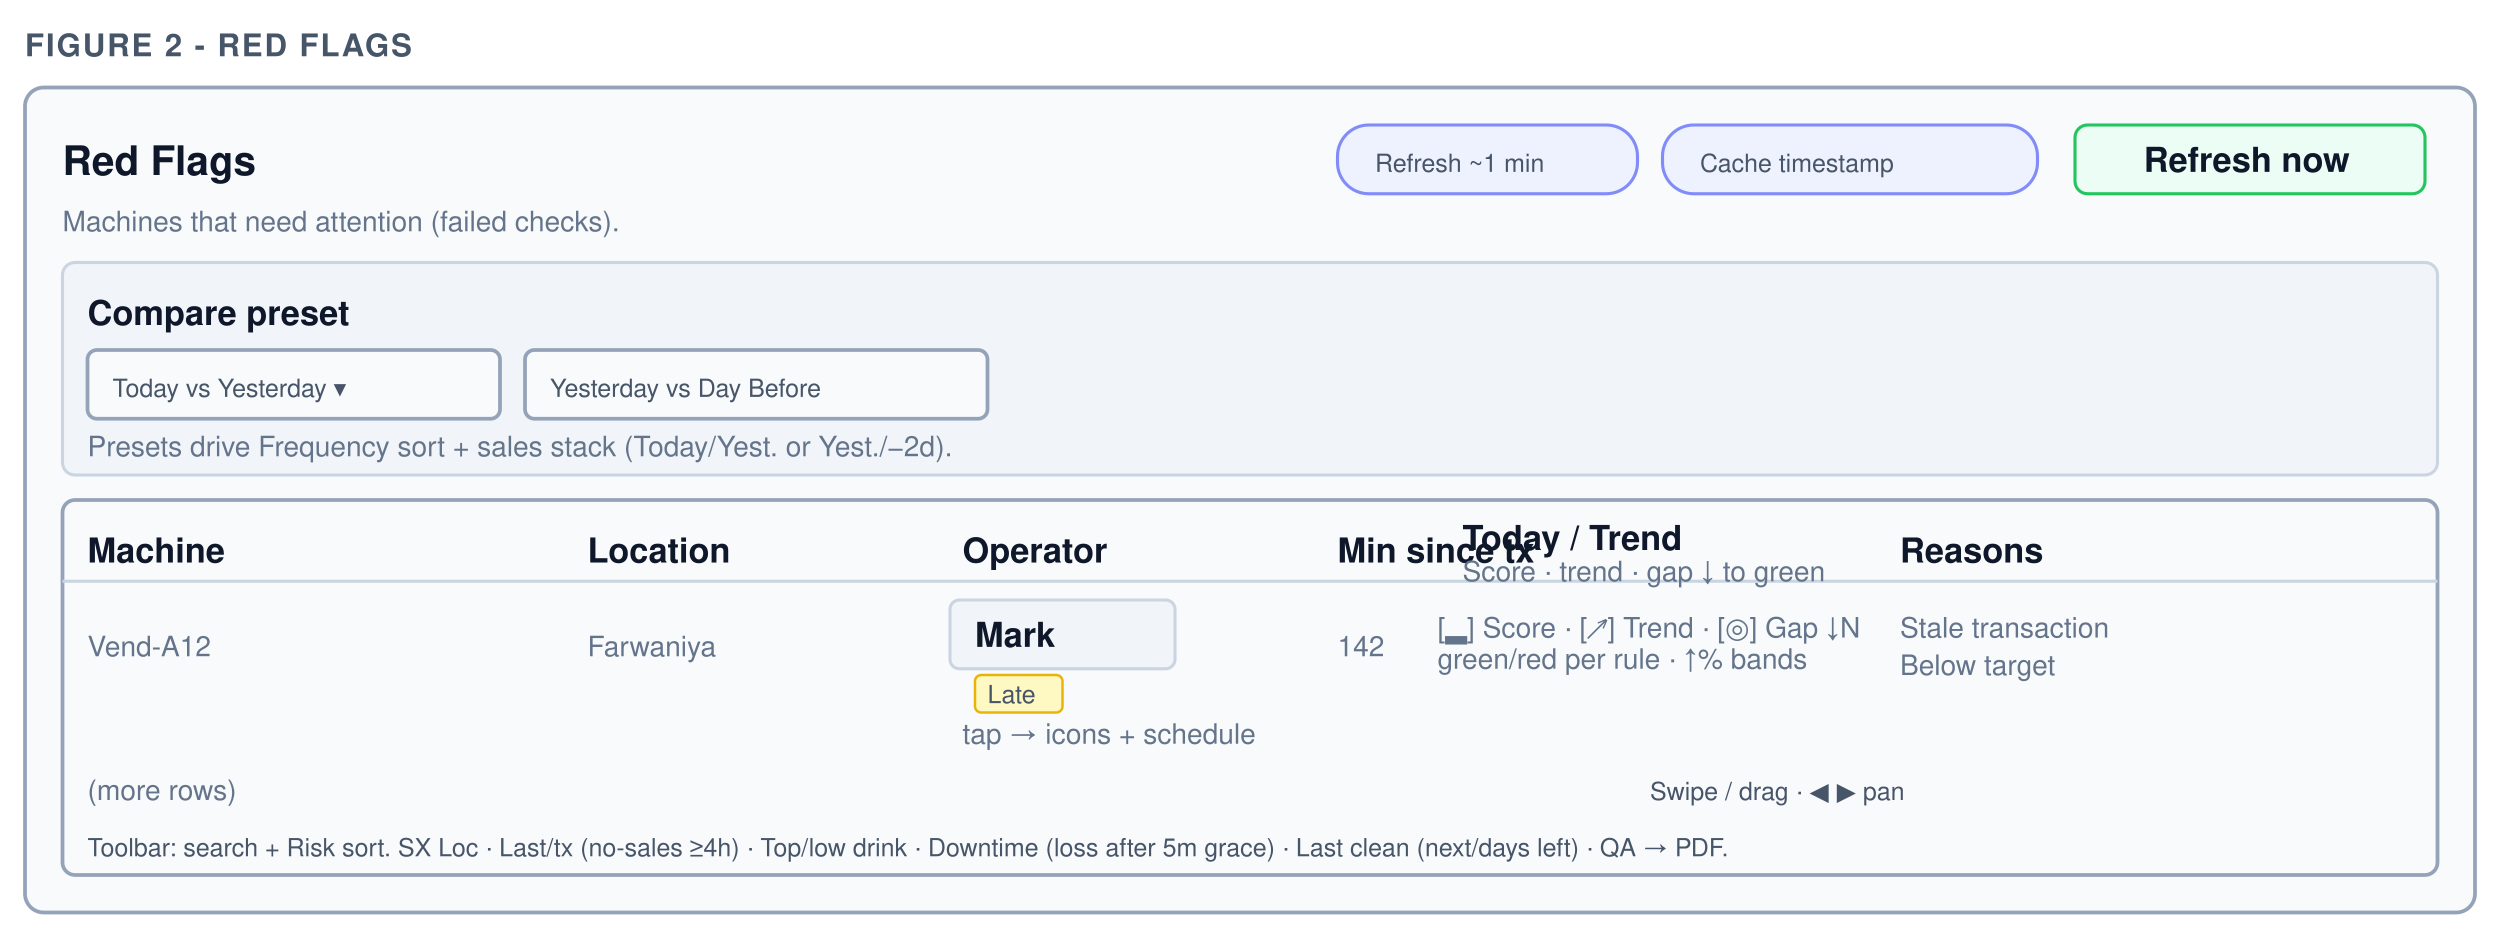
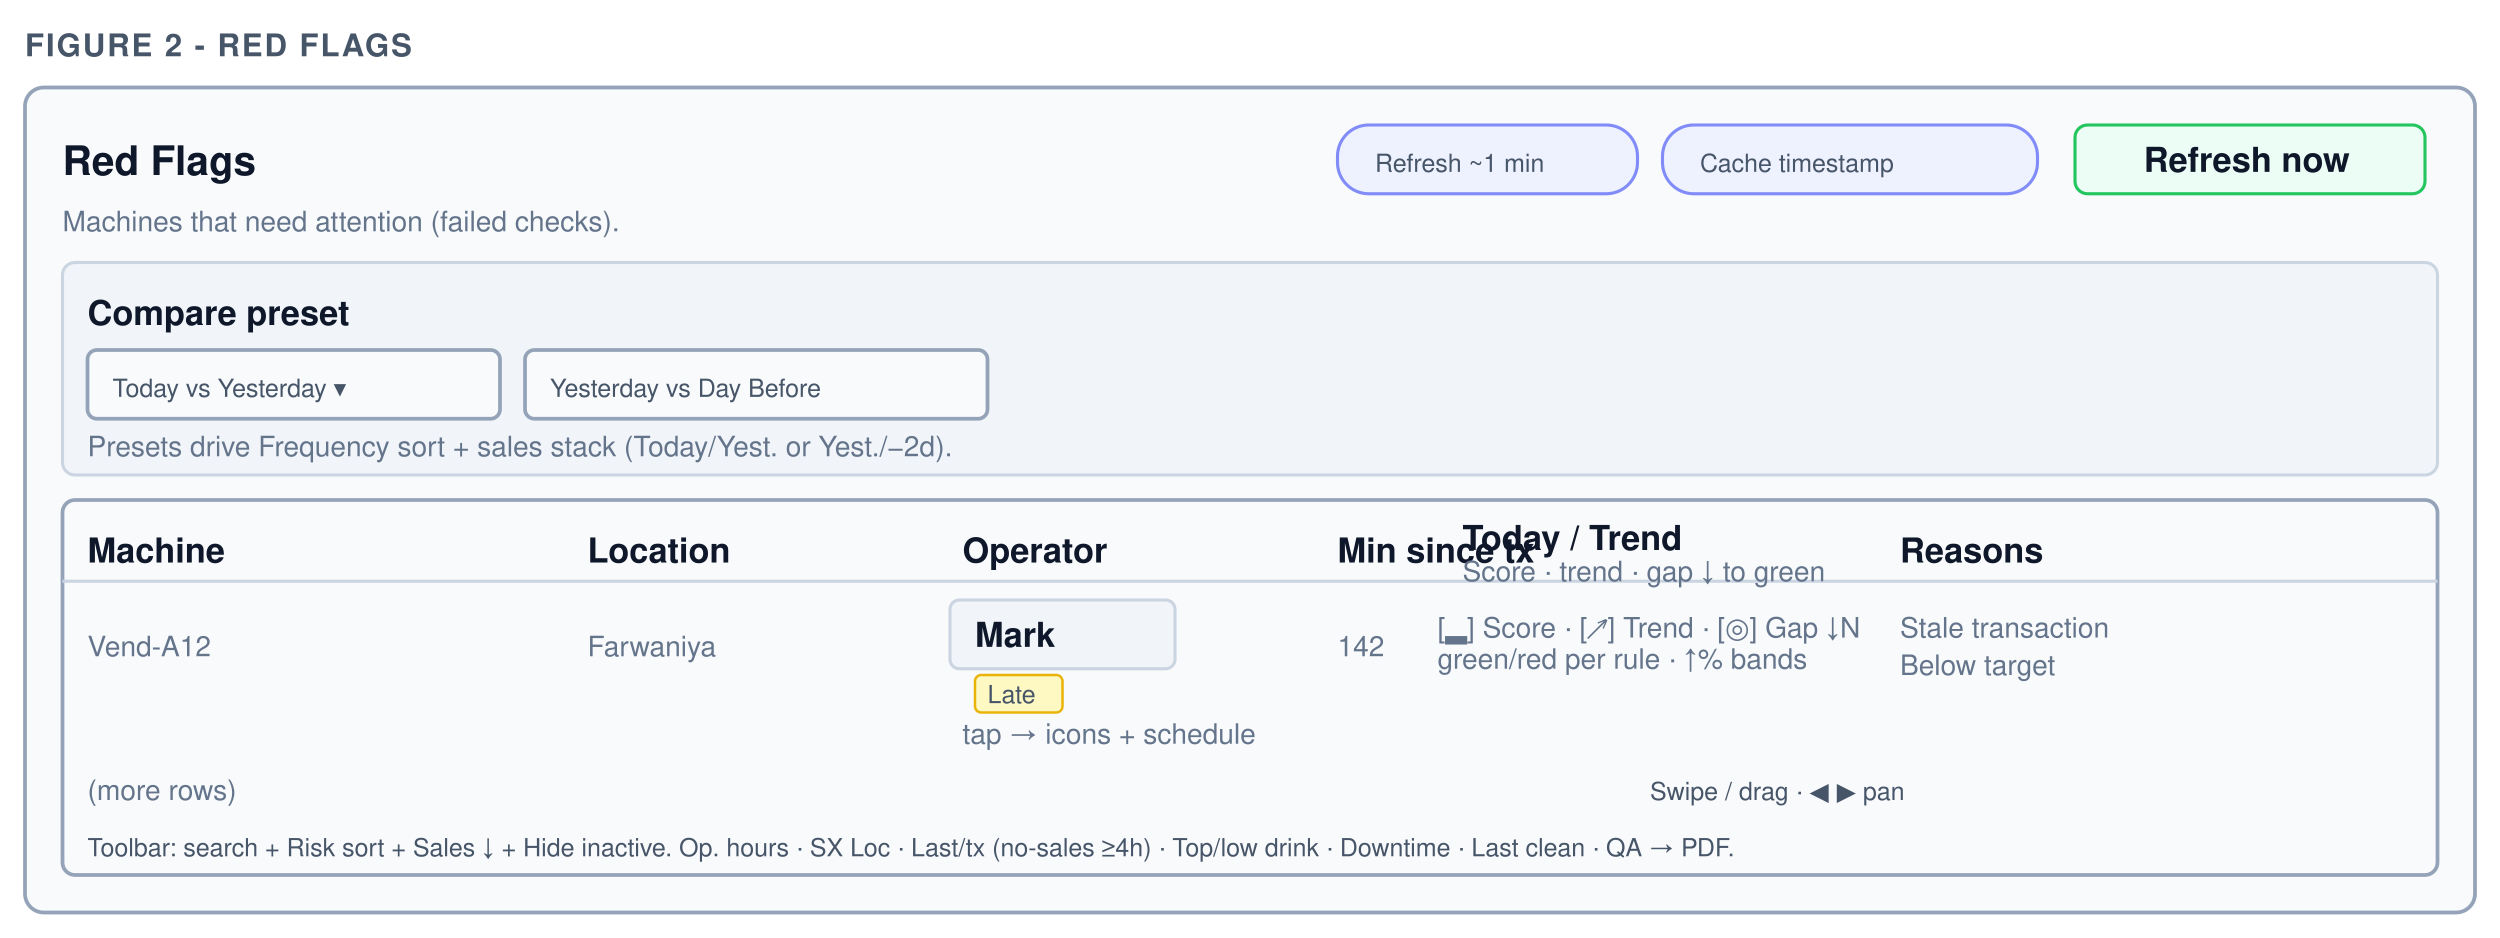
<svg xmlns="http://www.w3.org/2000/svg" width="800" height="300" viewBox="0 0 800 300" font-family="Segoe UI, Helvetica, Arial, sans-serif">
  <defs>
    <style>
      .box { fill: #f8fafc; stroke: #94a3b8; stroke-width: 1.2; }
      .boxMuted { fill: #f1f5f9; stroke: #cbd5e1; stroke-width: 1; }
      .label { fill: #0f172a; font-size: 11px; font-weight: 600; }
      .hint { fill: #64748b; font-size: 9px; }
      .title { fill: #0f172a; font-size: 13px; font-weight: 700; }
      .cap { fill: #475569; font-size: 10px; font-weight: 600; letter-spacing: 0.06em; }
      .pill { fill: #eef2ff; stroke: #818cf8; stroke-width: 1; }
      .btn { fill: #ecfdf5; stroke: #22c55e; stroke-width: 1; }
      .tiny { fill: #475569; font-size: 8px; }
    </style>
  </defs>
  <text x="8" y="18" class="cap">FIGURE 2 - RED FLAGS</text>
  <g transform="translate(8, 28)">
    <rect class="box" x="0" y="0" width="784" height="264" rx="6" />
    <text x="12" y="28" class="title">Red Flags</text>
    <text x="12" y="46" class="hint" font-size="8px">Machines that need attention (failed checks).</text>
    <rect class="pill" x="420" y="12" width="96" height="22" rx="10" />
    <text x="432" y="27" class="tiny">Refresh ~1 min</text>
    <rect class="pill" x="524" y="12" width="120" height="22" rx="10" />
    <text x="536" y="27" class="tiny">Cache timestamp</text>
    <rect class="btn" x="656" y="12" width="112" height="22" rx="4" />
    <text x="678" y="27" class="label" font-size="8px">Refresh now</text>
    <rect class="boxMuted" x="12" y="56" width="760" height="68" rx="4" />
    <text x="20" y="76" class="label" font-size="9px">Compare preset</text>
    <rect class="box" x="20" y="84" width="132" height="22" rx="3" />
    <text x="28" y="99" class="tiny">Today vs Yesterday ▾</text>
    <rect class="box" x="160" y="84" width="148" height="22" rx="3" />
    <text x="168" y="99" class="tiny">Yesterday vs Day Before</text>
    <text x="20" y="118" class="hint" font-size="8px">Presets drive Frequency sort + sales stack (Today/Yest. or Yest./−2d).</text>
    <rect class="box" x="12" y="132" width="760" height="120" rx="4" />
    <line x1="12" y1="158" x2="772" y2="158" stroke="#cbd5e1" />
    <text x="20" y="152" class="label" font-size="8px">Machine</text>
    <text x="180" y="152" class="label" font-size="8px">Location</text>
    <text x="300" y="152" class="label" font-size="8px">Operator</text>
    <text x="420" y="152" class="label" font-size="8px">Min since tx</text>
    <text x="460" y="148" class="label" font-size="7px">Today / Trend</text>
    <text x="460" y="158" class="hint" font-size="6px">Score · trend · gap ↓ to green</text>
    <text x="600" y="152" class="label" font-size="8px">Reasons</text>
    <text x="20" y="182" class="hint" font-size="8px">Vend-A12</text>
    <text x="180" y="182" class="hint" font-size="8px">Farwaniya</text>
    <rect class="boxMuted" x="296" y="164" width="72" height="22" rx="3" />
    <text x="304" y="179" class="label" font-size="8px">Mark</text>
    <rect x="304" y="188" width="28" height="12" rx="2" fill="#fef9c3" stroke="#eab308" stroke-width="0.8" />
    <text x="308" y="197" class="tiny" font-size="6px">Late</text>
    <text x="300" y="210" class="hint" font-size="6px">tap → icons + schedule</text>
    <text x="420" y="182" class="hint" font-size="8px">142</text>
    <text x="452" y="176" class="hint" font-size="6px">[▂] Score · [↗] Trend · [◎] Gap ↓N</text>
    <text x="452" y="186" class="hint" font-size="6px">green/red per rule · ↑% bands</text>
    <text x="600" y="176" class="hint" font-size="7px">Stale transaction</text>
    <text x="600" y="188" class="hint" font-size="7px">Below target</text>
    <text x="20" y="228" class="hint" font-size="8px">(more rows)</text>
    <text x="520" y="228" class="tiny">Swipe / drag · ◀ ▶ pan</text>
-     <text x="20" y="246" class="tiny">Toolbar: search + Risk sort. SX Loc · Last/tx (no-sales ≥4h) · Top/low drink · Downtime (loss after 5m grace) · Last clean (next/days left) · QA → PDF.</text>
+     <text x="20" y="246" class="tiny">Toolbar: search + Risk sort + Sales ↓ + Hide inactive. Op. hours · SX Loc · Last/tx (no-sales ≥4h) · Top/low drink · Downtime · Last clean · QA → PDF.</text>
  </g>
</svg>
